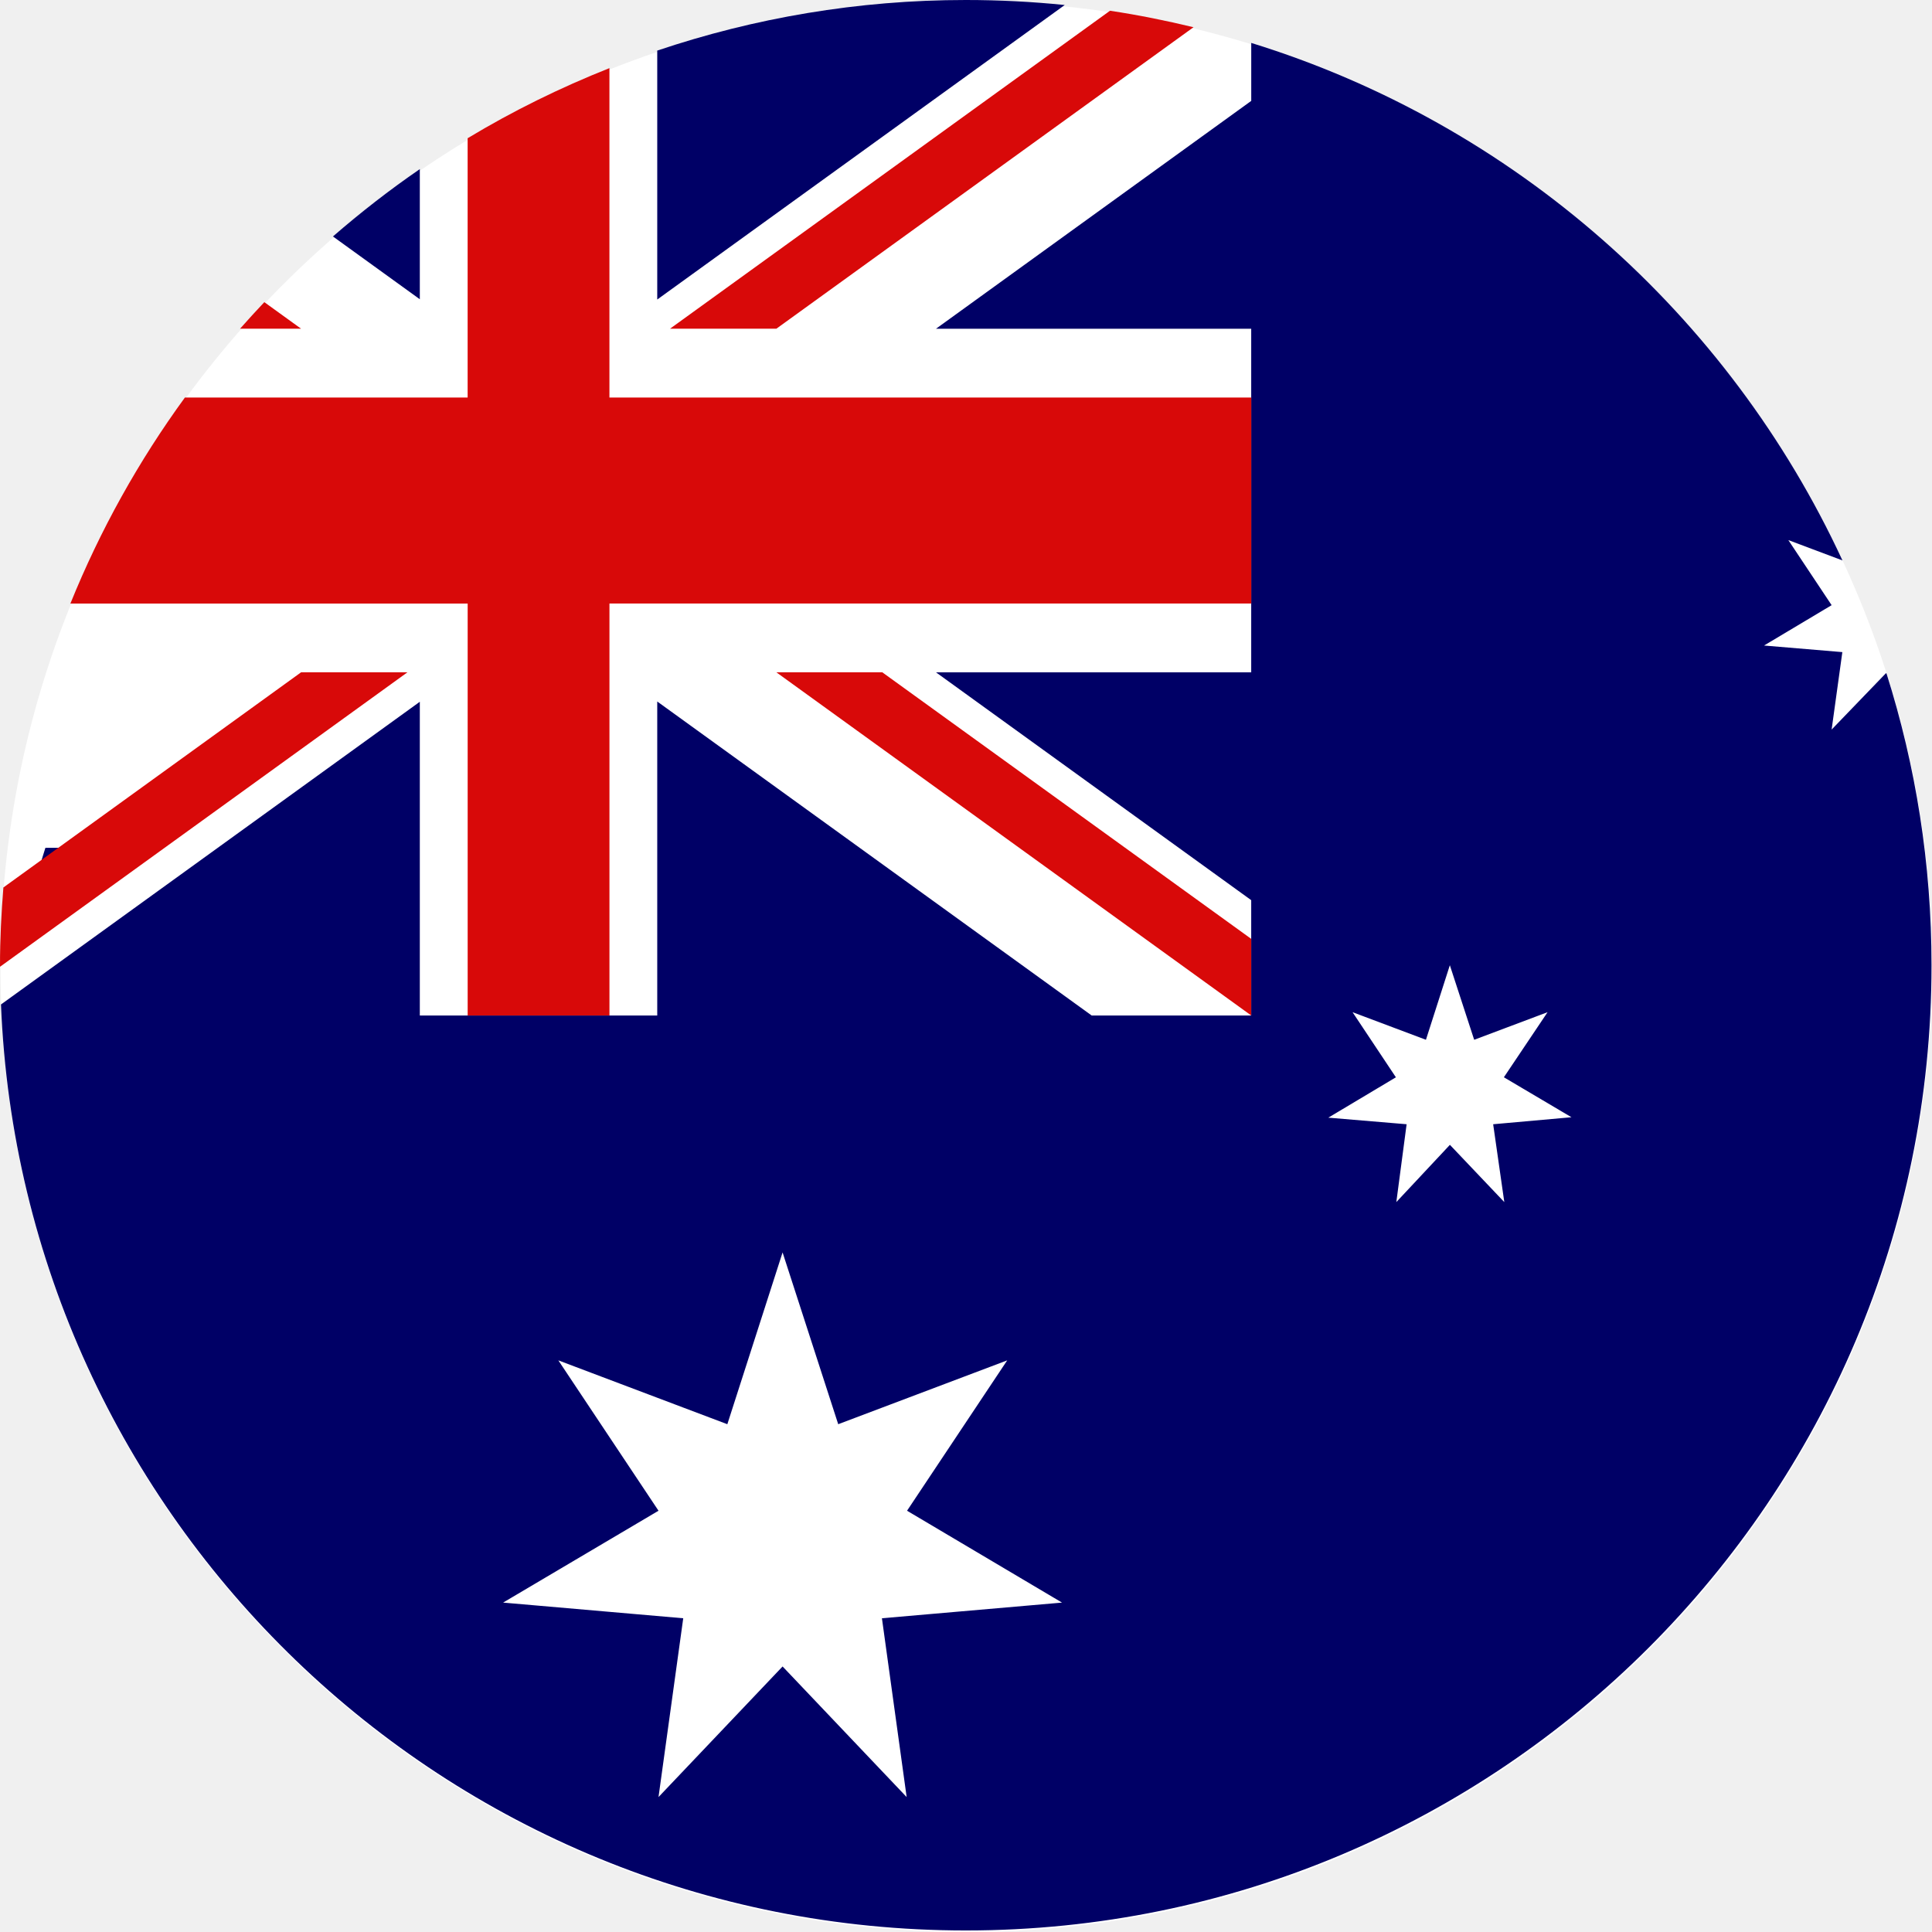
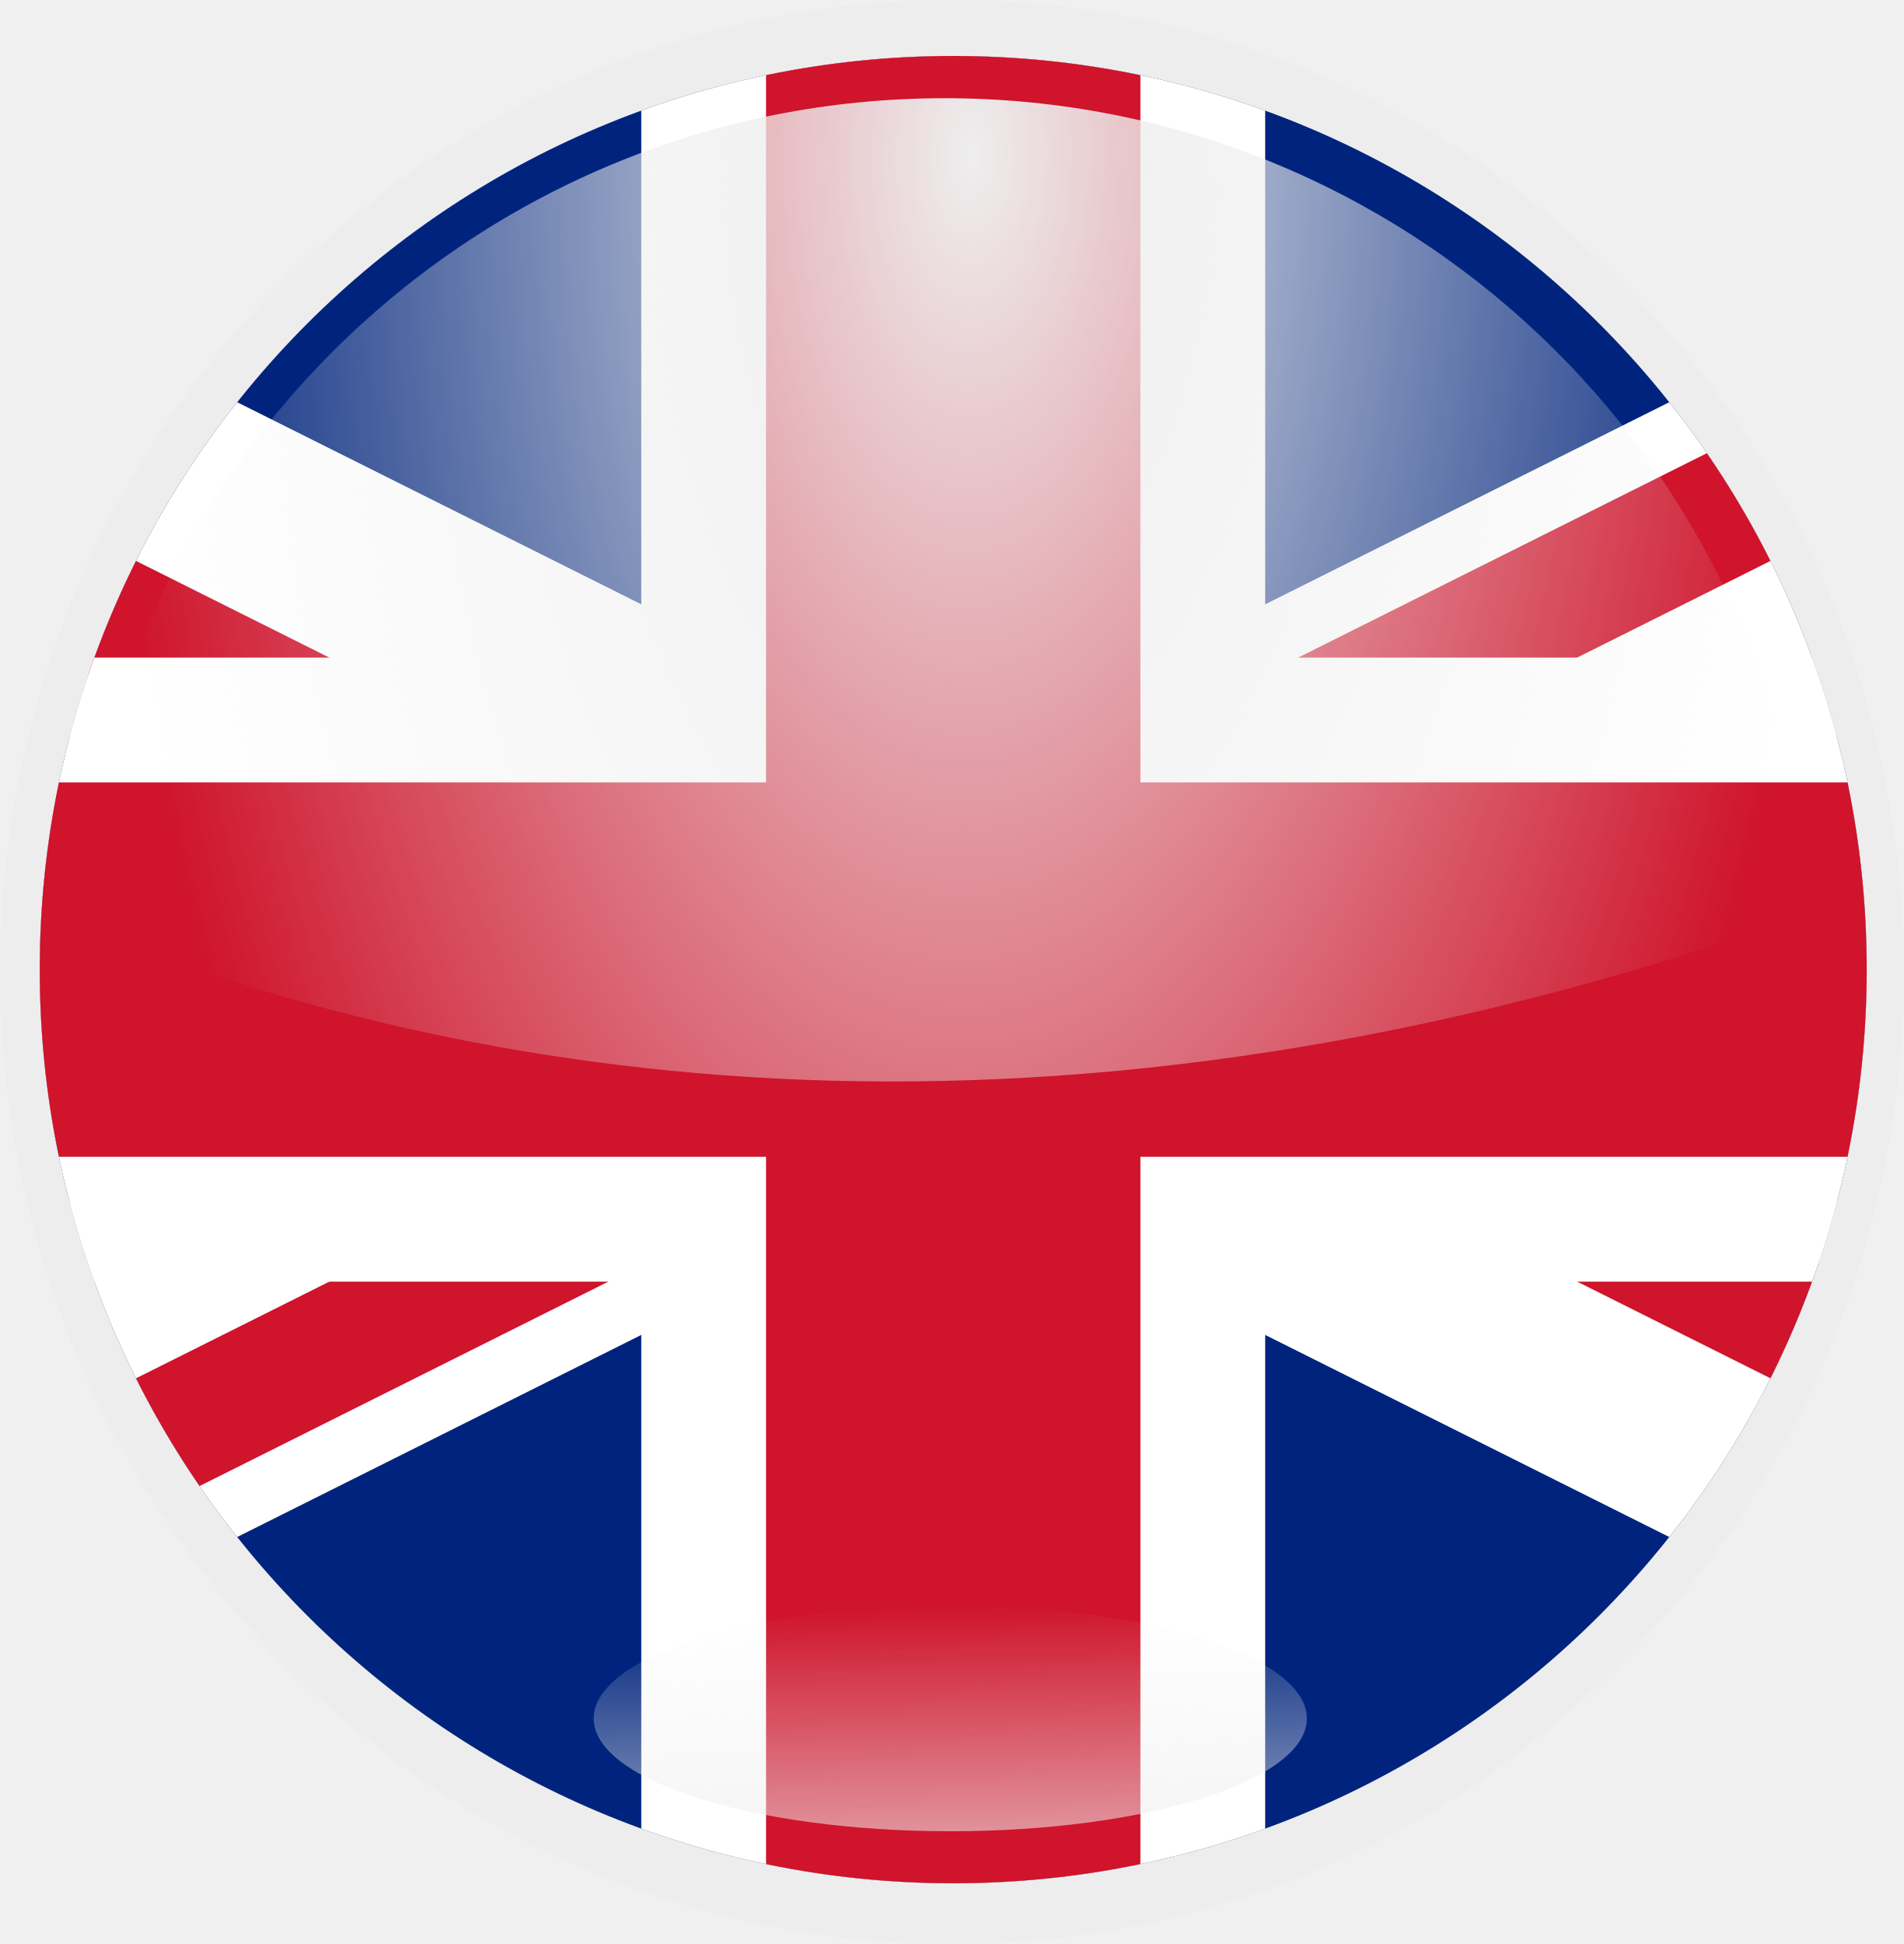
- <svg version="1.1" x="0px" y="0px" viewBox="0 0 64 64" style="enable-background:new 0 0 64 64;" xml:space="preserve">
-   <g id="_x31_7">
-     <ellipse style="fill:#FFFFFF;" cx="32.008" cy="32.025" rx="31.992" ry="31.975" />
-     <path style="fill:#000066;" d="M4.686,28.085l-3.941,2.849c0.211-0.966,0.463-1.917,0.759-2.849H4.686z M35.271,0.166   C34.193,0.056,33.099,0,31.992,0c-3.575,0-7.009,0.595-10.22,1.676v8.246L35.271,0.166z M13.907,5.602   c-1.003,0.689-1.962,1.436-2.878,2.231l2.878,2.08V5.602z M41.449,3.342V1.422c8.7,2.687,15.808,8.987,19.585,17.143l-1.793-0.674   l1.434,2.156l-2.239,1.337l2.594,0.218l-0.355,2.566l1.802-1.87l0.018,0.019c0.965,3.047,1.489,6.291,1.489,9.657   c0,17.659-14.323,31.975-31.992,31.975c-17.232,0-31.275-13.619-31.959-30.675l13.874-10.027V33.64h1.584h4.697h1.584V23.238   L36.164,33.64h5.284v-2.538v-1.283l-10.442-7.547h10.442v-2.279v-6.824v-2.279H31.006L41.449,3.342z M35.181,53.088l-5.134-3.043   l3.318-4.981l-5.598,2.115l-1.843-5.691l-1.83,5.691l-5.598-2.115l3.318,4.981l-5.148,3.043l5.967,0.519l-0.819,5.923l4.11-4.326   l4.11,4.326l-0.819-5.923L35.181,53.088z M46.241,35.687l-2.239,1.337l2.594,0.218l-0.341,2.579l1.775-1.897l1.802,1.897   l-0.369-2.579l2.594-0.232l-2.239-1.324l1.447-2.156l-2.431,0.914l-0.806-2.47l-0.792,2.47l-2.431-0.914L46.241,35.687z" />
-     <path style="fill:#D80909;" d="M25.718,10.889h-3.523L36.77,0.356c0.937,0.14,1.858,0.327,2.767,0.546L25.718,10.889z    M20.188,13.169V2.257c-1.635,0.649-3.207,1.423-4.697,2.322v8.59H6.125c-1.528,2.096-2.806,4.385-3.793,6.824h13.16V33.64h4.697   V19.992h21.261v-6.824H20.188z M8.756,10.009c-0.273,0.289-0.541,0.582-0.804,0.88h2.022L8.756,10.009z M0.112,29.399   C0.044,30.249,0,31.107,0,31.975c0,0.017,0.001,0.033,0.001,0.05l13.496-9.754H9.974L0.112,29.399z M25.718,22.271l15.73,11.368   v-2.538l-12.221-8.83H25.718z" />
+ <svg xmlns="http://www.w3.org/2000/svg" xmlns:xlink="http://www.w3.org/1999/xlink" id="svg2881" version="1.1" viewBox="0 0 9.951 10.159">
+   <defs id="defs2898">
+     <linearGradient id="linearGradient2939">
+       <stop id="stop2941" style="stop-color:#eeeeee" offset="0" />
+       <stop id="stop2943" style="stop-color:#eeeeee;stop-opacity:0" offset="1" />
+     </linearGradient>
+     <clipPath id="clipPath2917" clipPathUnits="userSpaceOnUse">
+       <path id="path2919" style="fill:#aaccee" d="m889.24 347.81a300 300 0 1 1 -600 0 300 300 0 1 1 600 0z" transform="matrix(.048805 0 0 .048805 1.2421 -1.9747)" />
+     </clipPath>
+     <radialGradient id="radialGradient3745" gradientUnits="userSpaceOnUse" cy="89.207" cx="691.64" gradientTransform="matrix(.35888 1.1741 -.97801 .28683 388.55 -507.21)" r="300">
+       <stop id="stop2931" style="stop-color:#ededed" offset="0" />
+       <stop id="stop2933" style="stop-color:#ededed" offset="1" />
+     </radialGradient>
+     <radialGradient id="radialGradient3747" xlink:href="#linearGradient2939" gradientUnits="userSpaceOnUse" cy="67.812" cx="598.69" gradientTransform="matrix(-.032747 2.0103 -1.0397 -.016936 667.4 -1016)" r="300" />
+     <linearGradient id="linearGradient3749" y2="708.76" xlink:href="#linearGradient2939" gradientUnits="userSpaceOnUse" x2="569.52" y1="798.41" x1="571.31" />
+   </defs>
+   <clipPath id="t">
+     <path id="path2884" d="m30 15h30v15zv15h-30zh-30v-15zv-15h30z" />
+   </clipPath>
+   <g id="g3734" transform="matrix(.2901 0 0 .2901 -3.294 -1.8897)">
+     <path id="path2915" style="fill:url(#radialGradient3745)" d="m889.24 347.81c0 165.69-134.31 300-300 300s-300-134.31-300-300 134.31-300 300-300 300 134.31 300 300z" transform="matrix(.057171 0 0 .058367 -5.1818 3.7235)" />
+     <g id="g2904" transform="matrix(1.1241 0 0 1.1241 -5.1939 7.119)" clip-path="url(#clipPath2917)">
+       <path id="path2886" style="fill:#00247d" d="m0 0v30h60v-30z" />
+       <path id="path2888" style="stroke:#ffffff;stroke-width:6" d="m0 0 60 30m0-30-60 30" />
+       <path id="path2890" style="stroke:#cf142b;stroke-width:4" d="m0 0 60 30m0-30-60 30" clip-path="url(#t)" />
+       <path id="path2892" style="stroke:#ffffff;stroke-width:10" d="m30 0v30m-30-15h60" />
+       <path id="path2894" style="stroke:#cf142b;stroke-width:6" d="m30 0v30m-30-15h60" />
+     </g>
+     <path id="path2913" d="m567.47 165.66c-167.69 0-304.48 132.33-311.66 298.25 138.2 56.192 349.49 93.013 623.06-4.562-9.455-163.79-145.25-293.69-311.41-293.69z" style="fill:url(#radialGradient3747)" transform="scale(.05)" />
+     <path id="path2950" style="opacity:.636;fill:url(#linearGradient3749)" d="m698.01 749.4c0 22.443-57.525 40.637-128.49 40.637-70.961 0-128.49-18.194-128.49-40.637s57.525-40.637 128.49-40.637c70.961 0 128.49 18.194 128.49 40.637z" transform="scale(.05)" />
  </g>
-   <g id="Layer_1">
- </g>
</svg>
